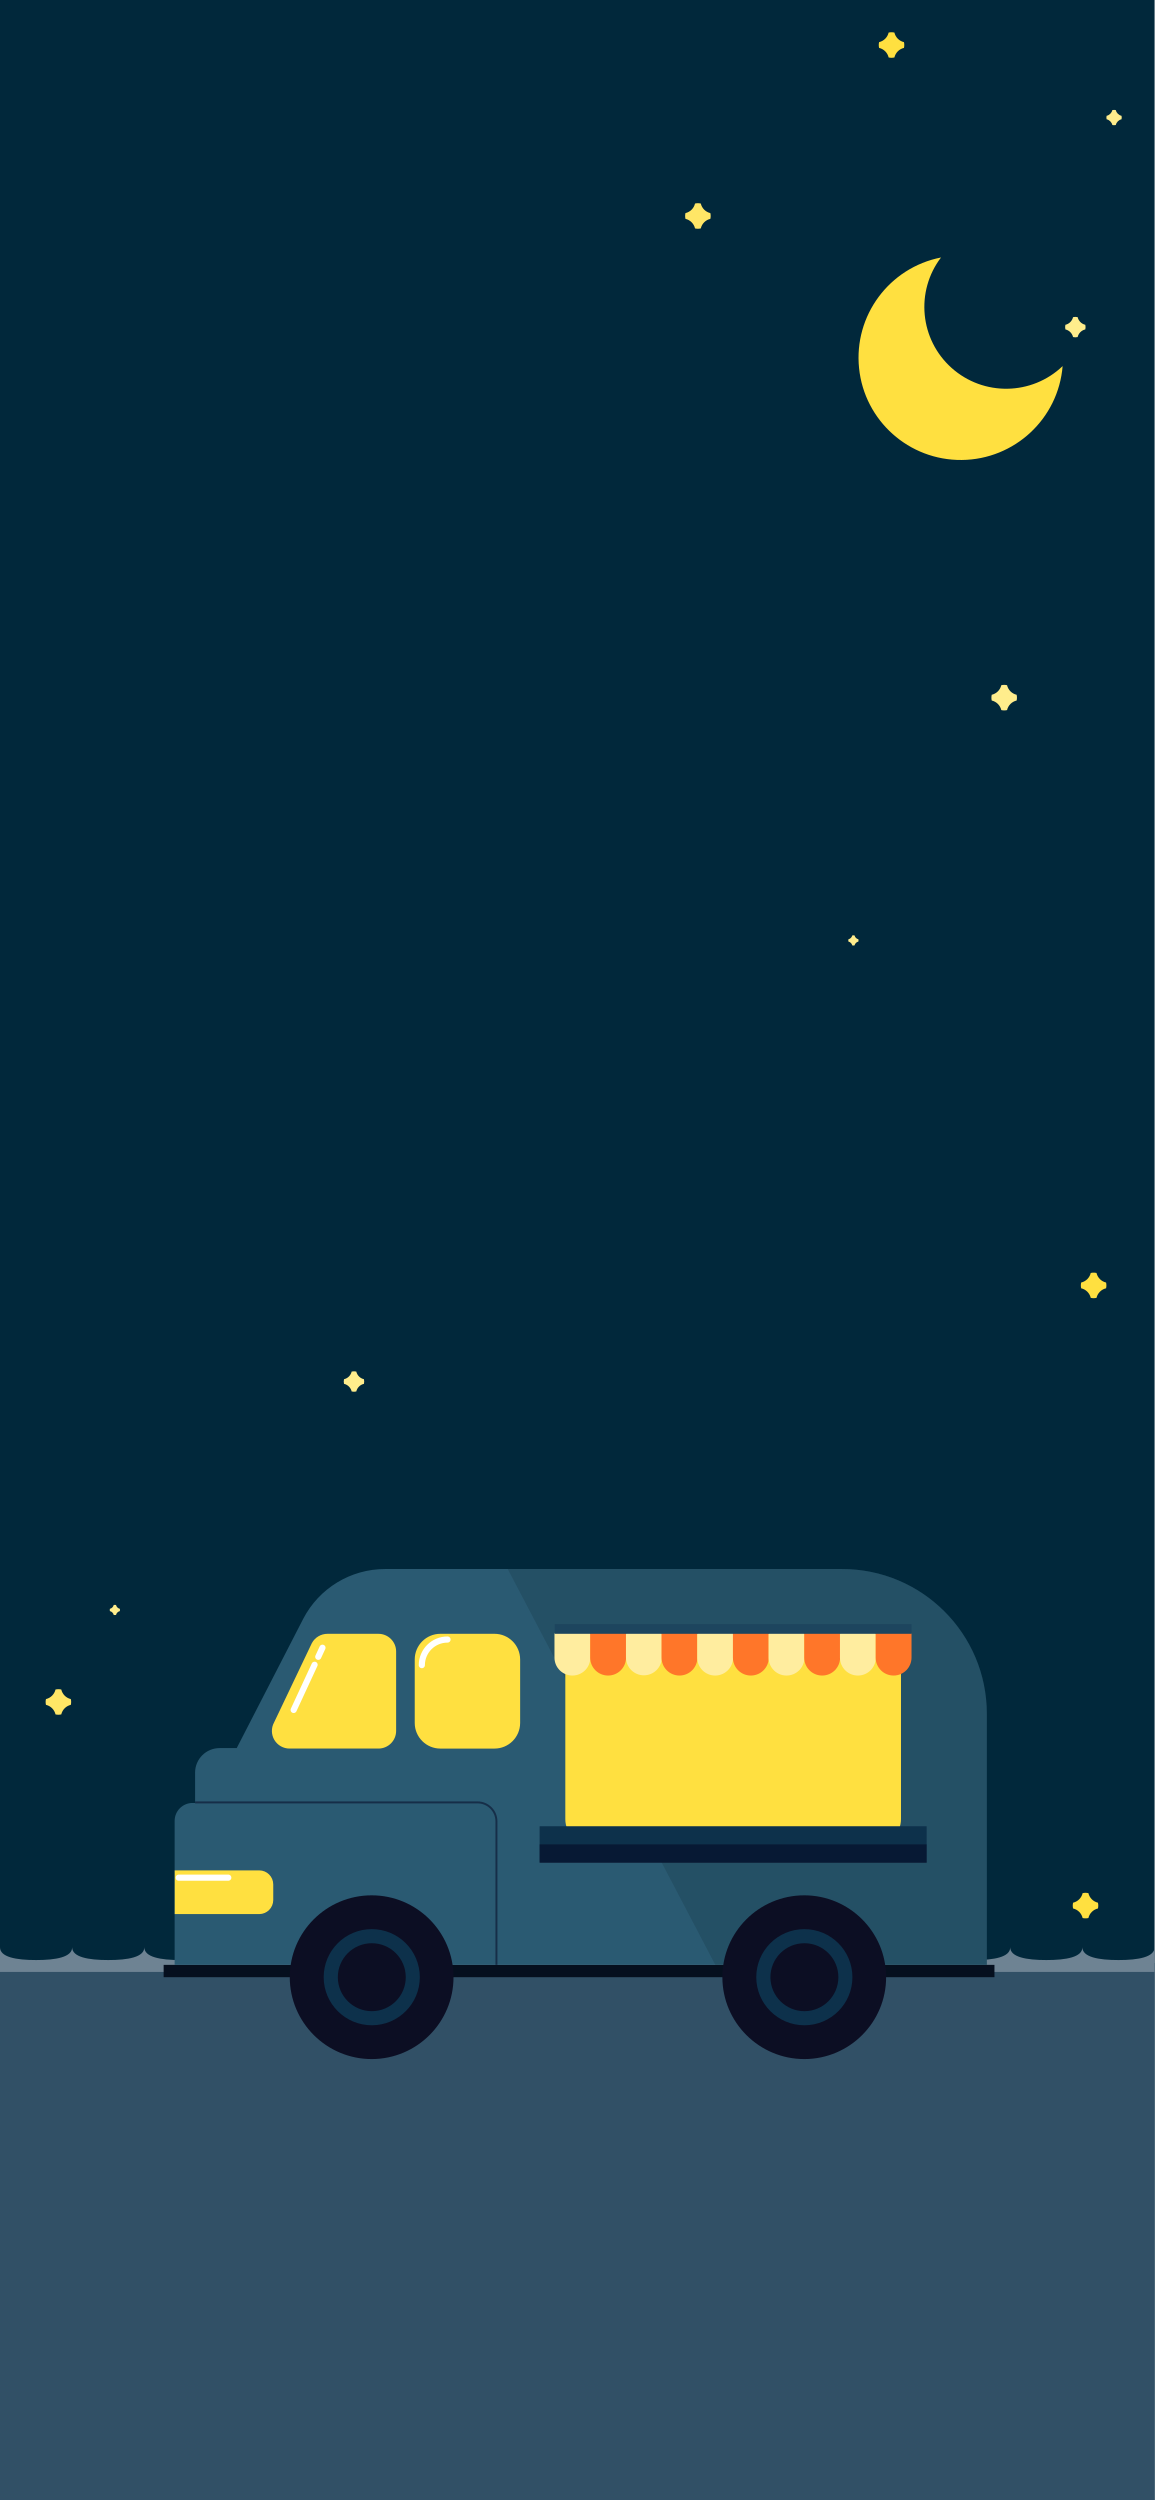
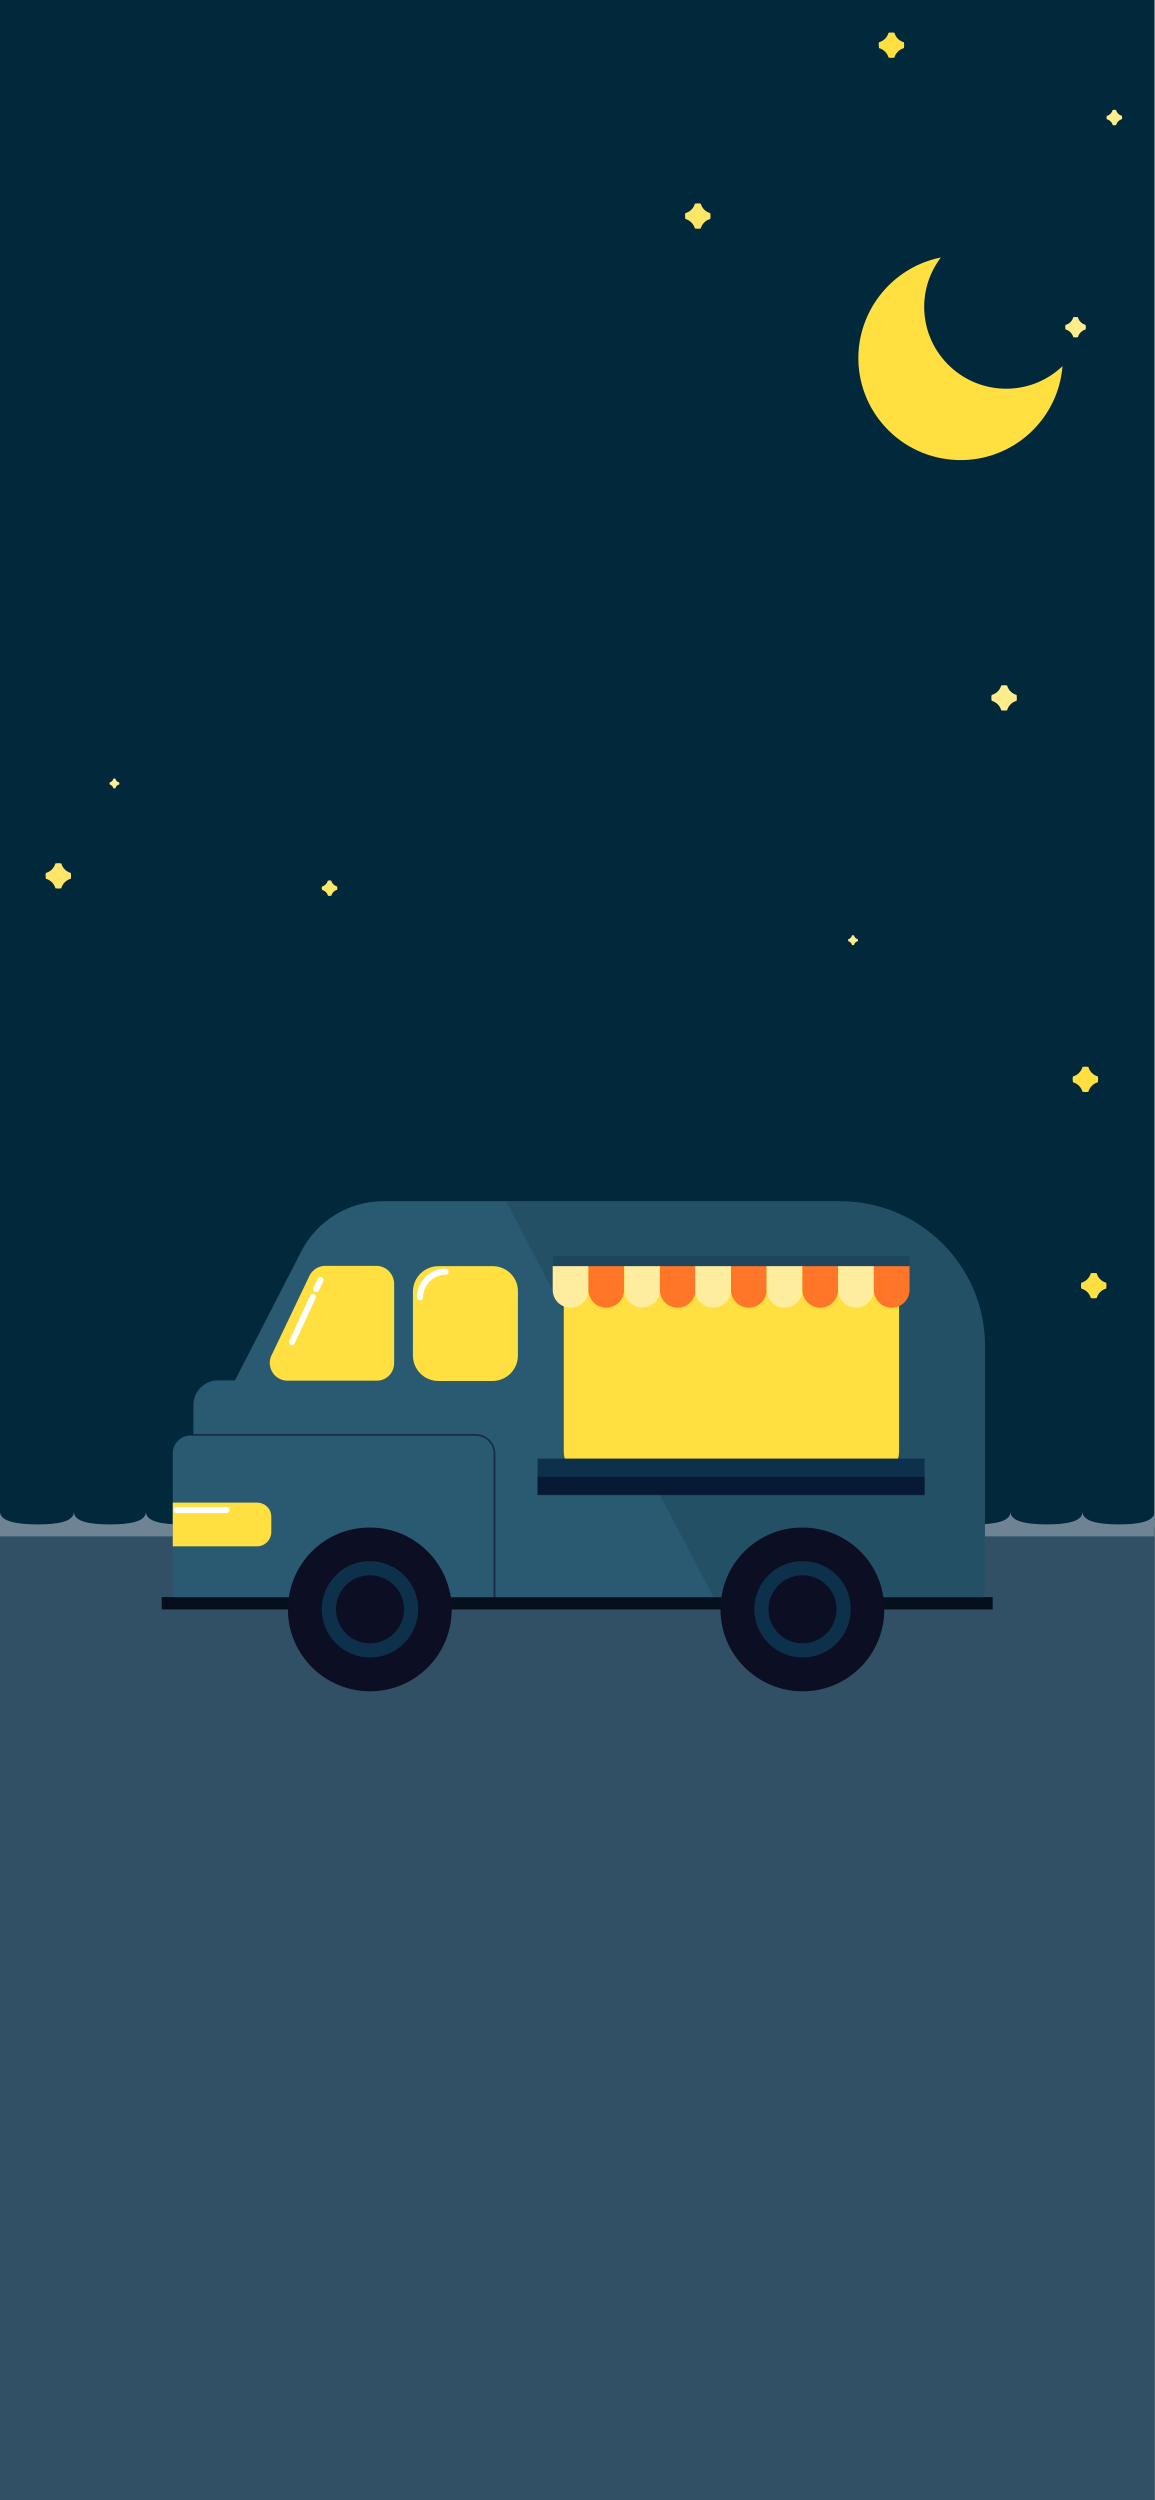
- <svg xmlns="http://www.w3.org/2000/svg" id="그룹_4" data-name="그룹 4" width="375" height="812" viewBox="0 0 375 812">
-   <defs>
-     <clipPath id="clip-path">
-       <rect id="사각형_1" data-name="사각형 1" width="270" height="160" transform="translate(-0.217 -0.448)" fill="#fff" />
-     </clipPath>
-   </defs>
-   <rect id="사각형_3" data-name="사각형 3" width="375" height="812" fill="#01283b" />
-   <g id="그룹_3" data-name="그룹 3">
-     <g id="그룹_2" data-name="그룹 2">
-       <g id="그룹_1" data-name="그룹 1">
-         <rect id="사각형_2" data-name="사각형 2" width="375" height="174.439" transform="translate(0 637.561)" fill="#315066" />
-         <path id="패스_32" data-name="패스 32" d="M363.281,731.148c-6.473,0-11.719-.95-11.719-4.148,0,3.2-5.246,4.148-11.719,4.148s-11.719-.95-11.719-4.148c0,3.2-5.246,4.148-11.719,4.148s-11.719-.95-11.719-4.148c0,3.2-5.246,4.148-11.719,4.148S281.25,730.2,281.25,727c0,3.2-5.246,4.148-11.719,4.148s-11.719-.95-11.719-4.148c0,3.2-5.246,4.148-11.719,4.148s-11.719-.95-11.719-4.148c0,3.2-5.246,4.148-11.719,4.148s-11.719-.95-11.719-4.148c0,3.2-5.246,4.148-11.719,4.148S187.5,730.2,187.5,727c0,3.2-5.246,4.148-11.719,4.148s-11.719-.95-11.719-4.148c0,3.2-5.246,4.148-11.719,4.148s-11.719-.95-11.719-4.148c0,3.2-5.246,4.148-11.719,4.148s-11.719-.95-11.719-4.148c0,3.2-5.246,4.148-11.719,4.148S93.75,730.2,93.75,727c0,3.2-5.246,4.148-11.719,4.148S70.313,730.2,70.313,727c0,3.2-5.246,4.148-11.719,4.148S46.875,730.2,46.875,727c0,3.2-5.246,4.148-11.719,4.148S23.438,730.2,23.438,727c0,3.2-5.246,4.148-11.719,4.148S0,730.2,0,727v8.008H375V727C375,730.2,369.754,731.148,363.281,731.148Z" transform="translate(0 -94.522)" fill="#6e8393" />
-         <path id="패스_33" data-name="패스 33" d="M737.28,23.4a26.562,26.562,0,0,0,39.493,35.283A33.2,33.2,0,1,1,737.28,23.4Z" transform="translate(-431.632 60.227)" fill="#ffe040" fill-rule="evenodd" />
-         <path id="패스_34" data-name="패스 34" d="M500,45.49a2.458,2.458,0,0,1,.064-.562,2.493,2.493,0,0,0,1.864-1.865,2.515,2.515,0,0,1,1.124,0,2.493,2.493,0,0,0,1.864,1.865,2.5,2.5,0,0,1,0,1.123,2.493,2.493,0,0,0-1.864,1.865,2.515,2.515,0,0,1-1.124,0,2.493,2.493,0,0,0-1.864-1.865A2.458,2.458,0,0,1,500,45.49Z" transform="translate(-140.642 -7.309)" fill="#ffed8c" fill-rule="evenodd" />
-         <path id="패스_35" data-name="패스 35" d="M860,4.15a4.139,4.139,0,0,1,.106-.936A4.155,4.155,0,0,0,863.214.106a4.188,4.188,0,0,1,1.872,0,4.156,4.156,0,0,0,3.108,3.108,4.176,4.176,0,0,1,0,1.872,4.156,4.156,0,0,0-3.108,3.108,4.188,4.188,0,0,1-1.872,0,4.155,4.155,0,0,0-3.107-3.108A4.139,4.139,0,0,1,860,4.15Z" transform="translate(-637.47 66)" fill="#ffe666" fill-rule="evenodd" />
-         <path id="패스_36" data-name="패스 36" d="M490,502.15a4.142,4.142,0,0,1,.106-.936,4.156,4.156,0,0,0,3.108-3.108,4.18,4.18,0,0,1,1.872,0,4.155,4.155,0,0,0,3.108,3.108,4.176,4.176,0,0,1,0,1.873,4.155,4.155,0,0,0-3.108,3.108,4.177,4.177,0,0,1-1.872,0,4.155,4.155,0,0,0-3.108-3.108A4.143,4.143,0,0,1,490,502.15Z" transform="translate(-138.942 -84.648)" fill="#ffe040" fill-rule="evenodd" />
-         <path id="패스_37" data-name="패스 37" d="M1310,113.15a3.879,3.879,0,0,1,.108-.936,4.161,4.161,0,0,0,3.1-3.108,4.192,4.192,0,0,1,1.876,0,4.161,4.161,0,0,0,3.1,3.108,4.129,4.129,0,0,1,0,1.873,4.161,4.161,0,0,0-3.1,3.108,4.193,4.193,0,0,1-1.876,0,4.161,4.161,0,0,0-3.1-3.108A3.88,3.88,0,0,1,1310,113.15Z" transform="translate(-1024.58 -98.527)" fill="#ffe040" fill-rule="evenodd" />
-         <path id="패스_38" data-name="패스 38" d="M1140,127.32a3.7,3.7,0,0,1,.083-.749,3.32,3.32,0,0,0,2.49-2.487,3.339,3.339,0,0,1,1.494,0,3.32,3.32,0,0,0,2.49,2.487,3.418,3.418,0,0,1,0,1.5,3.32,3.32,0,0,0-2.49,2.487,3.338,3.338,0,0,1-1.494,0,3.32,3.32,0,0,0-2.49-2.487A3.7,3.7,0,0,1,1140,127.32Z" transform="translate(-794.048 -21.077)" fill="#ffed8c" fill-rule="evenodd" />
-         <path id="패스_40" data-name="패스 40" d="M110,629.66a1.687,1.687,0,0,1,.042-.375,1.663,1.663,0,0,0,1.243-1.243,1.678,1.678,0,0,1,.749,0,1.663,1.663,0,0,0,1.243,1.243,1.677,1.677,0,0,1,0,.749,1.664,1.664,0,0,0-1.243,1.244,1.682,1.682,0,0,1-.749,0,1.664,1.664,0,0,0-1.243-1.244A1.684,1.684,0,0,1,110,629.66Z" transform="translate(-74.351 -106.745)" fill="#ffed8c" fill-rule="evenodd" />
-         <path id="패스_41" data-name="패스 41" d="M1580,367.66a1.865,1.865,0,0,1,.041-.374,1.667,1.667,0,0,0,1.245-1.243,1.669,1.669,0,0,1,.747,0,1.667,1.667,0,0,0,1.245,1.243,1.7,1.7,0,0,1,0,.749,1.667,1.667,0,0,0-1.245,1.243,1.672,1.672,0,0,1-.747,0,1.666,1.666,0,0,0-1.245-1.243A1.864,1.864,0,0,1,1580,367.66Z" transform="translate(-1304.474 -62.211)" fill="#ffed8c" fill-rule="evenodd" />
-         <path id="패스_43" data-name="패스 43" d="M455,272.15a4.143,4.143,0,0,1,.106-.936,4.156,4.156,0,0,0,3.108-3.108,4.179,4.179,0,0,1,1.872,0,4.155,4.155,0,0,0,3.108,3.108,4.179,4.179,0,0,1,0,1.872,4.155,4.155,0,0,0-3.108,3.108,4.176,4.176,0,0,1-1.872,0,4.155,4.155,0,0,0-3.108-3.108A4.142,4.142,0,0,1,455,272.15Z" transform="translate(-132.993 -45.554)" fill="#ffed8c" fill-rule="evenodd" />
-         <path id="패스_44" data-name="패스 44" d="M1374,670.49a2.5,2.5,0,0,1,.067-.562,2.482,2.482,0,0,0,1.859-1.864,2.524,2.524,0,0,1,1.129,0,2.482,2.482,0,0,0,1.859,1.864,2.411,2.411,0,0,1,0,1.124,2.482,2.482,0,0,0-1.859,1.864,2.517,2.517,0,0,1-1.129,0,2.482,2.482,0,0,0-1.859-1.864A2.5,2.5,0,0,1,1374,670.49Z" transform="translate(-1269.458 -113.544)" fill="#ffe666" fill-rule="evenodd" />
-         <path id="패스_45" data-name="패스 45" d="M110,336.32a3.322,3.322,0,0,1,.085-.749,3.324,3.324,0,0,0,2.487-2.487,3.354,3.354,0,0,1,1.5,0,3.324,3.324,0,0,0,2.487,2.487,3.353,3.353,0,0,1,0,1.5,3.324,3.324,0,0,0-2.487,2.487,3.354,3.354,0,0,1-1.5,0,3.324,3.324,0,0,0-2.487-2.487A3.322,3.322,0,0,1,110,336.32Z" transform="translate(1.649 112.398)" fill="#ffed8c" fill-rule="evenodd" />
-         <g id="트럭" transform="translate(53.217 509.448)" clip-path="url(#clip-path)">
-           <path id="패스_1" data-name="패스 1" d="M269.912,305.317H0v4.013H269.912Z" transform="translate(-0.067 -176.582)" fill="#050f1e" />
-           <path id="패스_2" data-name="패스 2" d="M225.224,0H76.856A29.942,29.942,0,0,0,50.221,16.225L28.648,58.159H23.107a7.968,7.968,0,0,0-7.981,7.955v9.871h-.816A5.816,5.816,0,0,0,8.485,81.79v46.779h263.8V46.934A47.012,47.012,0,0,0,225.224,0Z" transform="translate(-4.979 0.172)" fill="#2a5a72" />
-           <path id="패스_3" data-name="패스 3" d="M373.971,0H265.423l67.42,128.563h88.21V46.934A47.011,47.011,0,0,0,373.971,0Z" transform="translate(-153.726 0.172)" fill="#0c2630" opacity="0.2" />
-           <path id="패스_4" data-name="패스 4" d="M123.968,304.879a26.593,26.593,0,1,0-26.681-26.592A26.637,26.637,0,0,0,123.968,304.879Z" transform="translate(-56.389 -145.539)" fill="#0c0e23" />
-           <path id="패스_5" data-name="패스 5" d="M139.114,308.995a15.612,15.612,0,1,0-15.664-15.612A15.638,15.638,0,0,0,139.114,308.995Z" transform="translate(-71.535 -160.635)" fill="#0d314b" />
-           <path id="패스_6" data-name="패스 6" d="M145.424,310.709a11.038,11.038,0,1,0-11.075-11.038A11.057,11.057,0,0,0,145.424,310.709Z" transform="translate(-77.845 -166.924)" fill="#0c0e23" />
-           <path id="패스_7" data-name="패스 7" d="M457.657,304.879a26.593,26.593,0,1,0-26.681-26.592A26.637,26.637,0,0,0,457.657,304.879Z" transform="translate(-249.568 -145.539)" fill="#0c0e23" />
-           <path id="패스_8" data-name="패스 8" d="M472.8,308.995a15.612,15.612,0,1,0-15.664-15.612A15.638,15.638,0,0,0,472.8,308.995Z" transform="translate(-264.714 -160.635)" fill="#0d314b" />
-           <path id="패스_9" data-name="패스 9" d="M479.113,310.709a11.038,11.038,0,1,0-11.075-11.038A11.057,11.057,0,0,0,479.113,310.709Z" transform="translate(-271.024 -166.924)" fill="#0c0e23" />
-           <path id="패스_10" data-name="패스 10" d="M118.1,87.247H89.255a5.726,5.726,0,0,1-5.049-8.477L96.5,52.964a5.763,5.763,0,0,1,5.049-2.987H118.1a5.744,5.744,0,0,1,5.754,5.735V81.518a5.745,5.745,0,0,1-5.748,5.729Z" transform="translate(-48.408 -28.761)" fill="#ffe040" />
-           <path id="패스_11" data-name="패스 11" d="M219.574,49.962H202.027a8.33,8.33,0,0,0-8.344,8.316V78.928a8.33,8.33,0,0,0,8.344,8.316h17.547a8.33,8.33,0,0,0,8.343-8.316V58.278A8.33,8.33,0,0,0,219.574,49.962Z" transform="translate(-112.194 -28.752)" fill="#ffe040" />
-           <path id="패스_12" data-name="패스 12" d="M199.156,62.714A8.33,8.33,0,0,1,207.5,54.4" transform="translate(-115.363 -31.324)" fill="none" stroke="#fff" stroke-linecap="round" stroke-miterlimit="10" stroke-width="2" />
-           <path id="패스_13" data-name="패스 13" d="M410.515,49.962h-92.34a8.33,8.33,0,0,0-8.343,8.316v51.895a8.33,8.33,0,0,0,8.343,8.316h92.34a8.33,8.33,0,0,0,8.343-8.316V58.278A8.33,8.33,0,0,0,410.515,49.962Z" transform="translate(-179.435 -28.752)" fill="#ffe040" />
-           <path id="패스_14" data-name="패스 14" d="M415.731,198.407H290.018v11.754H415.731Z" transform="translate(-167.965 -114.69)" fill="#0d314b" />
-           <path id="패스_15" data-name="패스 15" d="M415.731,212.365H290.018v6.019H415.731Z" transform="translate(-167.965 -122.77)" fill="#01011e" opacity="0.5" />
-           <path id="패스_16" data-name="패스 16" d="M302.48,48.169h9.709a.93.93,0,0,1,.932.929v7.561a5.825,5.825,0,0,1-11.651,0V49.1a.93.93,0,0,1,.932-.929Z" transform="translate(-174.594 -27.714)" fill="#ffed9f" />
-           <path id="패스_17" data-name="패스 17" d="M330.011,48.169h9.709a.931.931,0,0,1,.932.929v7.561a5.825,5.825,0,0,1-11.651,0V49.1a.93.93,0,0,1,.932-.929Z" transform="translate(-190.533 -27.714)" fill="#ff7629" />
-           <path id="패스_18" data-name="패스 18" d="M357.594,48.168H367.3a.93.93,0,0,1,.971.929v7.561a5.826,5.826,0,0,1-11.651,0V49.1a.931.931,0,0,1,.932-.929Z" transform="translate(-206.524 -27.713)" fill="#ffed9f" />
-           <path id="패스_19" data-name="패스 19" d="M385.057,48.165h9.709a.931.931,0,0,1,.932.929v7.561a5.825,5.825,0,0,1-11.651,0V49.094a.932.932,0,0,1,1.01-.929Z" transform="translate(-222.4 -27.71)" fill="#ff7629" />
-           <path id="패스_20" data-name="패스 20" d="M412.587,48.169H422.3a.93.93,0,0,1,.932.929v7.561a5.825,5.825,0,0,1-11.651,0V49.1a.931.931,0,0,1,.932-.929Z" transform="translate(-238.337 -27.714)" fill="#ffed9f" />
-           <path id="패스_21" data-name="패스 21" d="M440.118,48.169h9.709a.93.93,0,0,1,.932.929v7.561a5.825,5.825,0,0,1-11.651,0V49.1a.93.93,0,0,1,.932-.929Z" transform="translate(-254.276 -27.714)" fill="#ff7629" />
-           <path id="패스_22" data-name="패스 22" d="M467.633,48.169h9.709a.93.93,0,0,1,.932.929v7.561a5.825,5.825,0,0,1-11.651,0V49.1a.931.931,0,0,1,.932-.929Z" transform="translate(-270.205 -27.714)" fill="#ffed9f" />
-           <path id="패스_23" data-name="패스 23" d="M495.118,48.165h9.709a.93.93,0,0,1,.932.929v7.561a5.825,5.825,0,0,1-11.651,0V49.094a.932.932,0,0,1,1.01-.929Z" transform="translate(-286.116 -27.71)" fill="#ff7629" />
-           <path id="패스_24" data-name="패스 24" d="M522.695,48.169H532.4a.93.93,0,0,1,.932.929v7.561a5.825,5.825,0,0,1-11.651,0V49.1a.93.93,0,0,1,.932-.929Z" transform="translate(-302.081 -27.714)" fill="#ffed9f" />
-           <path id="패스_25" data-name="패스 25" d="M550.226,48.169h9.709a.931.931,0,0,1,.932.929v7.561a5.825,5.825,0,0,1-11.651,0V49.1a.93.93,0,0,1,.932-.929Z" transform="translate(-318.02 -27.714)" fill="#ff7629" />
-           <path id="패스_26" data-name="패스 26" d="M417.561,42.47H301.654v3.155H417.561Z" transform="translate(-174.701 -24.415)" fill="#1d455e" />
-           <path id="패스_27" data-name="패스 27" d="M100.285,88.524l6.8-14.677" transform="translate(-58.124 -42.58)" fill="none" stroke="#fff" stroke-linecap="round" stroke-miterlimit="10" stroke-width="2" />
-           <path id="패스_28" data-name="패스 28" d="M119.269,63.665l1.366-2.948" transform="translate(-69.114 -34.978)" fill="none" stroke="#fff" stroke-linecap="round" stroke-miterlimit="10" stroke-width="2" />
-           <path id="패스_29" data-name="패스 29" d="M8.547,232.45H35.978A4.559,4.559,0,0,1,40.548,237v5.09a4.566,4.566,0,0,1-4.57,4.555H8.547v-14.2Z" transform="translate(-5.015 -134.398)" fill="#ffe040" />
-           <path id="패스_30" data-name="패스 30" d="M122.46,232.329h-.647V185.692a5.815,5.815,0,0,0-5.826-5.806H24.256v-.645h91.725a6.462,6.462,0,0,1,6.473,6.451Z" transform="translate(-14.11 -103.594)" fill="#01011e" opacity="0.5" />
-           <path id="패스_31" data-name="패스 31" d="M11.621,238.073h16.1" transform="translate(-6.795 -137.653)" fill="none" stroke="#fff" stroke-linecap="round" stroke-miterlimit="10" stroke-width="2" />
-         </g>
-         <path id="패스_39" data-name="패스 39" d="M1710,623.15a3.893,3.893,0,0,1,.108-.936,4.161,4.161,0,0,0,3.1-3.108,4.2,4.2,0,0,1,1.876,0,4.162,4.162,0,0,0,3.1,3.108,4.12,4.12,0,0,1,0,1.873,4.162,4.162,0,0,0-3.1,3.108,4.194,4.194,0,0,1-1.876,0,4.162,4.162,0,0,0-3.1-3.108A3.891,3.891,0,0,1,1710,623.15Z" transform="translate(-1361.571 -4.215)" fill="#ffe040" fill-rule="evenodd" />
-         <path id="패스_42" data-name="패스 42" d="M1743,147.15a3.868,3.868,0,0,1,.108-.936,4.16,4.16,0,0,0,3.1-3.108,4.193,4.193,0,0,1,1.876,0,4.162,4.162,0,0,0,3.1,3.108,4.12,4.12,0,0,1,0,1.873,4.162,4.162,0,0,0-3.1,3.108,4.191,4.191,0,0,1-1.876,0,4.16,4.16,0,0,0-3.1-3.108A3.867,3.867,0,0,1,1743,147.15Z" transform="translate(-1728.18 405.646)" fill="#ffe666" fill-rule="evenodd" />
+ <svg xmlns="http://www.w3.org/2000/svg" version="1.1" id="그룹_4" x="0px" y="0px" viewBox="0 0 375 812" style="enable-background:new 0 0 375 812;" xml:space="preserve">
+   <style type="text/css">
+ 	.st0{fill:#01283B;}
+ 	.st1{fill:#315066;}
+ 	.st2{fill:#6E8393;}
+ 	.st3{fill-rule:evenodd;clip-rule:evenodd;fill:#FFE040;}
+ 	.st4{fill-rule:evenodd;clip-rule:evenodd;fill:#FFED8C;}
+ 	.st5{fill-rule:evenodd;clip-rule:evenodd;fill:#FFE666;}
+ 	.st6{fill:#050F1E;}
+ 	.st7{fill:#2A5A72;}
+ 	.st8{opacity:0.2;enable-background:new    ;}
+ 	.st9{fill:#0C2630;}
+ 	.st10{fill:#0C0E23;}
+ 	.st11{fill:#0D314B;}
+ 	.st12{fill:#FFE040;}
+ 	.st13{fill:#FFFFFF;}
+ 	.st14{opacity:0.5;enable-background:new    ;}
+ 	.st15{fill:#01011E;}
+ 	.st16{fill:#FFED9F;}
+ 	.st17{fill:#FF7629;}
+ 	.st18{fill:#1D455E;}
+ </style>
+   <rect id="사각형_3" class="st0" width="375" height="812" />
+   <g id="그룹_1" transform="translate(0 -10.473)">
+     <rect id="사각형_2" y="506.6" class="st1" width="375" height="372.1" />
+     <path id="패스_32" class="st2" d="M363.3,505.6c-6.5,0-11.7-1-11.7-4.1c0,3.2-5.2,4.1-11.7,4.1s-11.7-1-11.7-4.1   c0,3.2-5.2,4.1-11.7,4.1s-11.7-1-11.7-4.1c0,3.2-5.2,4.1-11.7,4.1s-11.7-0.9-11.7-4.1c0,3.2-5.2,4.1-11.7,4.1s-11.7-1-11.7-4.1   c0,3.2-5.2,4.1-11.7,4.1s-11.7-1-11.7-4.1c0,3.2-5.2,4.1-11.7,4.1s-11.7-1-11.7-4.1c0,3.2-5.2,4.1-11.7,4.1s-11.7-0.9-11.7-4.1   c0,3.2-5.2,4.1-11.7,4.1s-11.7-1-11.7-4.1c0,3.2-5.2,4.1-11.7,4.1s-11.7-1-11.7-4.1c0,3.2-5.2,4.1-11.7,4.1s-11.7-1-11.7-4.1   c0,3.2-5.2,4.1-11.7,4.1s-11.7-0.9-11.7-4.1c0,3.2-5.2,4.1-11.7,4.1s-11.7-0.9-11.7-4.1c0,3.2-5.2,4.1-11.7,4.1s-11.7-0.9-11.7-4.1   c0,3.2-5.2,4.1-11.7,4.1s-11.7-0.9-11.7-4.1c0,3.2-5.2,4.1-11.7,4.1S0,504.7,0,501.5v8h375v-8C375,504.7,369.8,505.6,363.3,505.6z" />
+     <path id="패스_33" class="st3" d="M305.6,94.1c-8.9,11.7-6.6,28.3,5.1,37.2c10.4,7.9,25,7.1,34.4-1.9   c-1.5,18.3-17.5,31.9-35.8,30.4c-18.3-1.5-31.9-17.5-30.4-35.8C280.2,109.2,291.1,97,305.6,94.1z" />
+     <path id="패스_34" class="st4" d="M359.4,48.7c0-0.2,0-0.4,0.1-0.6c0.9-0.2,1.6-0.9,1.9-1.9c0.4-0.1,0.8-0.1,1.1,0   c0.2,0.9,0.9,1.6,1.9,1.9c0.1,0.4,0.1,0.8,0,1.1c-0.9,0.2-1.6,0.9-1.9,1.9c-0.4,0.1-0.8,0.1-1.1,0c-0.2-0.9-0.9-1.6-1.9-1.9   C359.4,49,359.4,48.8,359.4,48.7z" />
+     <path id="패스_35" class="st5" d="M222.5,80.6c0-0.3,0-0.6,0.1-0.9c1.5-0.4,2.7-1.6,3.1-3.1c0.6-0.1,1.3-0.1,1.9,0   c0.4,1.5,1.6,2.7,3.1,3.1c0.1,0.6,0.1,1.3,0,1.9c-1.5,0.4-2.7,1.6-3.1,3.1c-0.6,0.1-1.3,0.1-1.9,0c-0.4-1.5-1.6-2.7-3.1-3.1   C222.6,81.3,222.5,80.9,222.5,80.6z" />
+     <path id="패스_36" class="st3" d="M351.1,428c0-0.3,0-0.6,0.1-0.9c1.5-0.4,2.7-1.6,3.1-3.1c0.6-0.1,1.3-0.1,1.9,0   c0.4,1.5,1.6,2.7,3.1,3.1c0.1,0.6,0.1,1.3,0,1.9c-1.5,0.4-2.7,1.6-3.1,3.1c-0.6,0.1-1.3,0.1-1.9,0c-0.4-1.5-1.6-2.7-3.1-3.1   C351.1,428.6,351.1,428.3,351.1,428z" />
+     <path id="패스_37" class="st3" d="M285.4,25.1c0-0.3,0-0.6,0.1-0.9c1.5-0.4,2.7-1.6,3.1-3.1c0.6-0.1,1.3-0.1,1.9,0   c0.4,1.5,1.6,2.7,3.1,3.1c0.1,0.6,0.1,1.3,0,1.9c-1.5,0.4-2.7,1.6-3.1,3.1c-0.6,0.1-1.3,0.1-1.9,0c-0.4-1.5-1.6-2.7-3.1-3.1   C285.5,25.7,285.4,25.4,285.4,25.1z" />
+     <path id="패스_38" class="st4" d="M346,116.7c0-0.3,0-0.5,0.1-0.7c1.2-0.3,2.2-1.3,2.5-2.5c0.5-0.1,1-0.1,1.5,0   c0.3,1.2,1.3,2.2,2.5,2.5c0.1,0.5,0.1,1,0,1.5c-1.2,0.3-2.2,1.3-2.5,2.5c-0.5,0.1-1,0.1-1.5,0c-0.3-1.2-1.3-2.2-2.5-2.5   C346,117.2,346,117,346,116.7z" />
+     <path id="패스_40" class="st4" d="M35.6,265c0-0.1,0-0.3,0-0.4c0.6-0.1,1.1-0.6,1.2-1.2c0.2-0.1,0.5-0.1,0.7,0   c0.1,0.6,0.6,1.1,1.2,1.2c0.1,0.2,0.1,0.5,0,0.7c-0.6,0.1-1.1,0.6-1.2,1.2c-0.2,0.1-0.5,0.1-0.7,0c-0.1-0.6-0.6-1.1-1.2-1.2   C35.7,265.3,35.6,265.1,35.6,265z" />
+     <path id="패스_41" class="st4" d="M275.5,315.9c0-0.1,0-0.3,0-0.4c0.6-0.1,1.1-0.6,1.2-1.2c0.2-0.1,0.5-0.1,0.7,0   c0.1,0.6,0.6,1.1,1.2,1.2c0.1,0.2,0.1,0.5,0,0.7c-0.6,0.1-1.1,0.6-1.2,1.2c-0.2,0.1-0.5,0.1-0.7,0c-0.1-0.6-0.6-1.1-1.2-1.2   C275.5,316.2,275.5,316,275.5,315.9z" />
+     <path id="패스_43" class="st4" d="M322,237.1c0-0.3,0-0.6,0.1-0.9c1.5-0.4,2.7-1.6,3.1-3.1c0.6-0.1,1.3-0.1,1.9,0   c0.4,1.5,1.6,2.7,3.1,3.1c0.1,0.6,0.1,1.3,0,1.9c-1.5,0.4-2.7,1.6-3.1,3.1c-0.6,0.1-1.3,0.1-1.9,0c-0.4-1.5-1.6-2.7-3.1-3.1   C322,237.7,322,237.4,322,237.1z" />
+     <path id="패스_44" class="st5" d="M104.5,299c0-0.2,0-0.4,0.1-0.6c0.9-0.2,1.6-0.9,1.9-1.9c0.4-0.1,0.8-0.1,1.1,0   c0.2,0.9,0.9,1.6,1.9,1.9c0.1,0.4,0.1,0.8,0,1.1c-0.9,0.2-1.6,0.9-1.9,1.9c-0.4,0.1-0.8,0.1-1.1,0c-0.2-0.9-0.9-1.6-1.9-1.9   C104.6,299.4,104.5,299.2,104.5,299z" />
+     <path id="패스_45" class="st4" d="M111.6,459.2c0-0.3,0-0.5,0.1-0.7c1.2-0.3,2.2-1.3,2.5-2.5c0.5-0.1,1-0.1,1.5,0   c0.3,1.2,1.3,2.2,2.5,2.5c0.1,0.5,0.1,1,0,1.5c-1.2,0.3-2.2,1.3-2.5,2.5c-0.5,0.1-1,0.1-1.5,0c-0.3-1.2-1.3-2.2-2.5-2.5   C111.7,459.7,111.6,459.4,111.6,459.2z" />
+     <path id="패스_39" class="st3" d="M348.4,361c0-0.3,0-0.6,0.1-0.9c1.5-0.4,2.7-1.6,3.1-3.1c0.6-0.1,1.3-0.1,1.9,0   c0.4,1.5,1.6,2.7,3.1,3.1c0.1,0.6,0.1,1.3,0,1.9c-1.5,0.4-2.7,1.6-3.1,3.1c-0.6,0.1-1.3,0.1-1.9,0c-0.4-1.5-1.6-2.7-3.1-3.1   C348.5,361.7,348.4,361.3,348.4,361z" />
+     <path id="패스_42" class="st5" d="M14.8,294.9c0-0.3,0-0.6,0.1-0.9c1.5-0.4,2.7-1.6,3.1-3.1c0.6-0.1,1.3-0.1,1.9,0   c0.4,1.5,1.6,2.7,3.1,3.1c0.1,0.6,0.1,1.3,0,1.9c-1.5,0.4-2.7,1.6-3.1,3.1c-0.6,0.1-1.3,0.1-1.9,0c-0.4-1.5-1.6-2.7-3.1-3.1   C14.9,295.5,14.8,295.2,14.8,294.9z" />
+   </g>
+   <g>
+     <g id="트럭" transform="translate(53.217 509.448)">
+       <g id="패스_1">
+         <path class="st6" d="M269.2,9.3H-0.7v4h269.9V9.3z" />
+       </g>
+       <g id="패스_2">
+         <path class="st7" d="M219.6-119.3H71.3c-11.2,0-21.5,6.3-26.6,16.2L23.1-61.1h-5.5c-4.4,0-8,3.6-8,8c0,0,0,0,0,0v9.9H8.7     c-3.2,0-5.8,2.6-5.8,5.8V9.3h263.8v-81.6C266.7-98.3,245.6-119.3,219.6-119.3z" />
+       </g>
+       <g id="패스_3" class="st8">
+         <path class="st9" d="M219.6-119.3H111.1L178.5,9.3h88.2v-81.6C266.7-98.3,245.6-119.3,219.6-119.3z" />
+       </g>
+       <g id="패스_4">
+         <path class="st10" d="M67,39.9c14.7,0,26.6-12,26.5-26.7s-12-26.6-26.7-26.5c-14.7,0-26.5,11.9-26.5,26.6     C40.3,28,52.3,39.9,67,39.9z" />
+       </g>
+       <g id="패스_5">
+         <path class="st11" d="M67,28.9c8.6,0,15.6-7,15.6-15.7c0-8.6-7-15.6-15.7-15.6c-8.6,0-15.6,7-15.6,15.6     C51.3,21.9,58.3,28.9,67,28.9C67,28.9,67,28.9,67,28.9z" />
+       </g>
+       <g id="패스_6">
+         <path class="st10" d="M67,24.3c6.1,0,11-5,11-11.1c0-6.1-5-11-11.1-11c-6.1,0-11,5-11,11C55.9,19.4,60.9,24.4,67,24.3z" />
+       </g>
+       <g id="패스_7">
+         <path class="st10" d="M207.5,39.9c14.7,0,26.6-12,26.5-26.7c0-14.7-12-26.6-26.7-26.5c-14.7,0-26.5,11.9-26.5,26.6     C180.8,28,192.8,39.9,207.5,39.9z" />
+       </g>
+       <g id="패스_8">
+         <path class="st11" d="M207.5,28.9c8.6,0,15.6-7,15.6-15.7s-7-15.6-15.7-15.6c-8.6,0-15.6,7-15.6,15.6     C191.8,21.9,198.8,28.9,207.5,28.9L207.5,28.9z" />
+       </g>
+       <g id="패스_9">
+         <path class="st10" d="M207.5,24.3c6.1,0,11-5,11-11.1c0-6.1-5-11-11.1-11c-6.1,0-11,5-11,11C196.4,19.4,201.4,24.4,207.5,24.3z" />
+       </g>
+       <g id="패스_10">
+         <path class="st12" d="M69.1-61H40.2c-3.2,0-5.7-2.5-5.8-5.7c0-1,0.2-1.9,0.7-2.8l12.3-25.8c1-1.8,2.9-3,5-3h16.6     c3.2,0,5.7,2.6,5.8,5.7c0,0,0,0,0,0v25.8C74.8-63.5,72.3-61,69.1-61L69.1-61z" />
+       </g>
+       <g id="패스_11">
+         <path class="st12" d="M106.8-98.2H89.2c-4.6,0-8.3,3.7-8.3,8.3c0,0,0,0,0,0v20.7c0,4.6,3.7,8.3,8.3,8.3h0h17.5     c4.6,0,8.3-3.7,8.3-8.3v-20.7C115.1-94.5,111.4-98.2,106.8-98.2z" />
+       </g>
+       <g id="패스_12">
+         <path class="st13" d="M83.2-87.1C83.2-87.1,83.2-87.1,83.2-87.1c-0.6,0-1-0.4-1-1c0-5.1,4.2-9.3,9.3-9.3c0.5,0,1,0.4,1,1     c0,0.6-0.4,1-1,1c0,0,0,0,0,0c-4,0-7.3,3.3-7.3,7.3C84.2-87.5,83.7-87.1,83.2-87.1z" />
+       </g>
+       <g id="패스_13">
+         <path class="st12" d="M230.5-98.2h-92.3c-4.6,0-8.3,3.7-8.3,8.3V-38c0,4.6,3.7,8.3,8.3,8.3h92.3c4.6,0,8.3-3.7,8.3-8.3v-51.9     C238.8-94.5,235.1-98.2,230.5-98.2z" />
+       </g>
+       <g id="패스_14">
+         <path class="st11" d="M247.2-35.7H121.4V-24h125.7V-35.7z" />
+       </g>
+       <g id="패스_15" class="st14">
+         <path class="st15" d="M247.2-29.8H121.4v6h125.7V-29.8z" />
+       </g>
+       <g id="패스_16">
+         <path class="st16" d="M127.3-99h9.7c0.5,0,0.9,0.4,0.9,0.9c0,0,0,0,0,0v7.6c0,3.2-2.6,5.8-5.8,5.8s-5.8-2.6-5.8-5.8v-7.6     C126.3-98.6,126.7-99,127.3-99C127.2-99,127.2-99,127.3-99L127.3-99z" />
+       </g>
+       <g id="패스_17">
+         <path class="st17" d="M138.9-99h9.7c0.5,0,0.9,0.4,0.9,0.9v7.6c0,3.2-2.6,5.8-5.8,5.8s-5.8-2.6-5.8-5.8v-7.6     C137.9-98.6,138.3-99,138.9-99C138.8-99,138.8-99,138.9-99L138.9-99z" />
+       </g>
+       <g id="패스_18">
+         <path class="st16" d="M150.5-99h9.7c0.5,0,0.9,0.4,1,0.9c0,0,0,0,0,0v7.6c0,3.2-2.7,5.8-5.9,5.7c-3.2,0-5.7-2.6-5.7-5.7v-7.6     C149.5-98.6,149.9-99,150.5-99L150.5-99z" />
+       </g>
+       <g id="패스_19">
+         <path class="st17" d="M162.1-99h9.7c0.5,0,0.9,0.4,0.9,0.9v7.6c0,3.2-2.6,5.8-5.8,5.8s-5.8-2.6-5.8-5.8v-7.6     C161-98.6,161.5-99,162.1-99C162-99,162-99,162.1-99z" />
+       </g>
+       <g id="패스_20">
+         <path class="st16" d="M173.6-99h9.7c0.5,0,0.9,0.4,0.9,0.9c0,0,0,0,0,0v7.6c0,3.2-2.6,5.8-5.8,5.8s-5.8-2.6-5.8-5.8v-7.6     C172.6-98.6,173.1-99,173.6-99L173.6-99z" />
+       </g>
+       <g id="패스_21">
+         <path class="st17" d="M185.2-99h9.7c0.5,0,0.9,0.4,0.9,0.9c0,0,0,0,0,0v7.6c0,3.2-2.6,5.8-5.8,5.8s-5.8-2.6-5.8-5.8v-7.6     C184.2-98.6,184.6-99,185.2-99C185.2-99,185.2-99,185.2-99L185.2-99z" />
+       </g>
+       <g id="패스_22">
+         <path class="st16" d="M196.8-99h9.7c0.5,0,0.9,0.4,0.9,0.9c0,0,0,0,0,0v7.6c0,3.2-2.6,5.8-5.8,5.8s-5.8-2.6-5.8-5.8v-7.6     C195.8-98.6,196.2-99,196.8-99L196.8-99z" />
+       </g>
+       <g id="패스_23">
+         <path class="st17" d="M208.4-99h9.7c0.5,0,0.9,0.4,0.9,0.9c0,0,0,0,0,0v7.6c0,3.2-2.6,5.8-5.8,5.8s-5.8-2.6-5.8-5.8v-7.6     C207.4-98.6,207.8-99,208.4-99C208.3-99,208.4-99,208.4-99L208.4-99z" />
+       </g>
+       <g id="패스_24">
+         <path class="st16" d="M220-99h9.7c0.5,0,0.9,0.4,0.9,0.9c0,0,0,0,0,0v7.6c0,3.2-2.6,5.8-5.8,5.8s-5.8-2.6-5.8-5.8v-7.6     C219-98.6,219.4-99,220-99C219.9-99,219.9-99,220-99L220-99z" />
+       </g>
+       <g id="패스_25">
+         <path class="st17" d="M231.6-99h9.7c0.5,0,0.9,0.4,0.9,0.9v7.6c0,3.2-2.6,5.8-5.8,5.8s-5.8-2.6-5.8-5.8v-7.6     C230.6-98.6,231-99,231.6-99C231.5-99,231.5-99,231.6-99L231.6-99z" />
+       </g>
+       <g id="패스_26">
+         <path class="st18" d="M242.3-101.4H126.3v3.2h115.9V-101.4z" />
+       </g>
+       <g id="패스_27">
+         <path class="st13" d="M41.6-72.5c-0.1,0-0.3,0-0.4-0.1c-0.5-0.2-0.7-0.8-0.5-1.3l6.8-14.7c0.2-0.5,0.8-0.7,1.3-0.5     c0.5,0.2,0.7,0.8,0.5,1.3l-6.8,14.7C42.3-72.7,41.9-72.5,41.6-72.5z" />
+       </g>
+       <g id="패스_28">
+         <path class="st13" d="M49.5-89.8c-0.1,0-0.3,0-0.4-0.1c-0.5-0.2-0.7-0.8-0.5-1.3l1.4-2.9c0.2-0.5,0.8-0.7,1.3-0.5     c0.5,0.2,0.7,0.8,0.5,1.3l-1.4,2.9C50.3-90,49.9-89.8,49.5-89.8z" />
+       </g>
+       <g id="패스_29">
+         <path class="st12" d="M2.9-21.4h27.4c2.5,0,4.6,2,4.6,4.5c0,0,0,0,0,0v5.1c0,2.5-2.1,4.6-4.6,4.6H2.9V-21.4L2.9-21.4z" />
+       </g>
+       <g id="패스_30" class="st14">
+         <path class="st15" d="M107.7,9.3h-0.6v-46.6c0-3.2-2.6-5.8-5.8-5.8c0,0,0,0,0,0H9.5v-0.6h91.7c3.6,0,6.5,2.9,6.5,6.5v0L107.7,9.3     z" />
+       </g>
+       <g id="패스_31">
+         <path class="st13" d="M20.3-18H4.2c-0.6,0-1-0.4-1-1s0.4-1,1-1h16.1c0.6,0,1,0.4,1,1S20.9-18,20.3-18z" />
      </g>
    </g>
  </g>
</svg>
